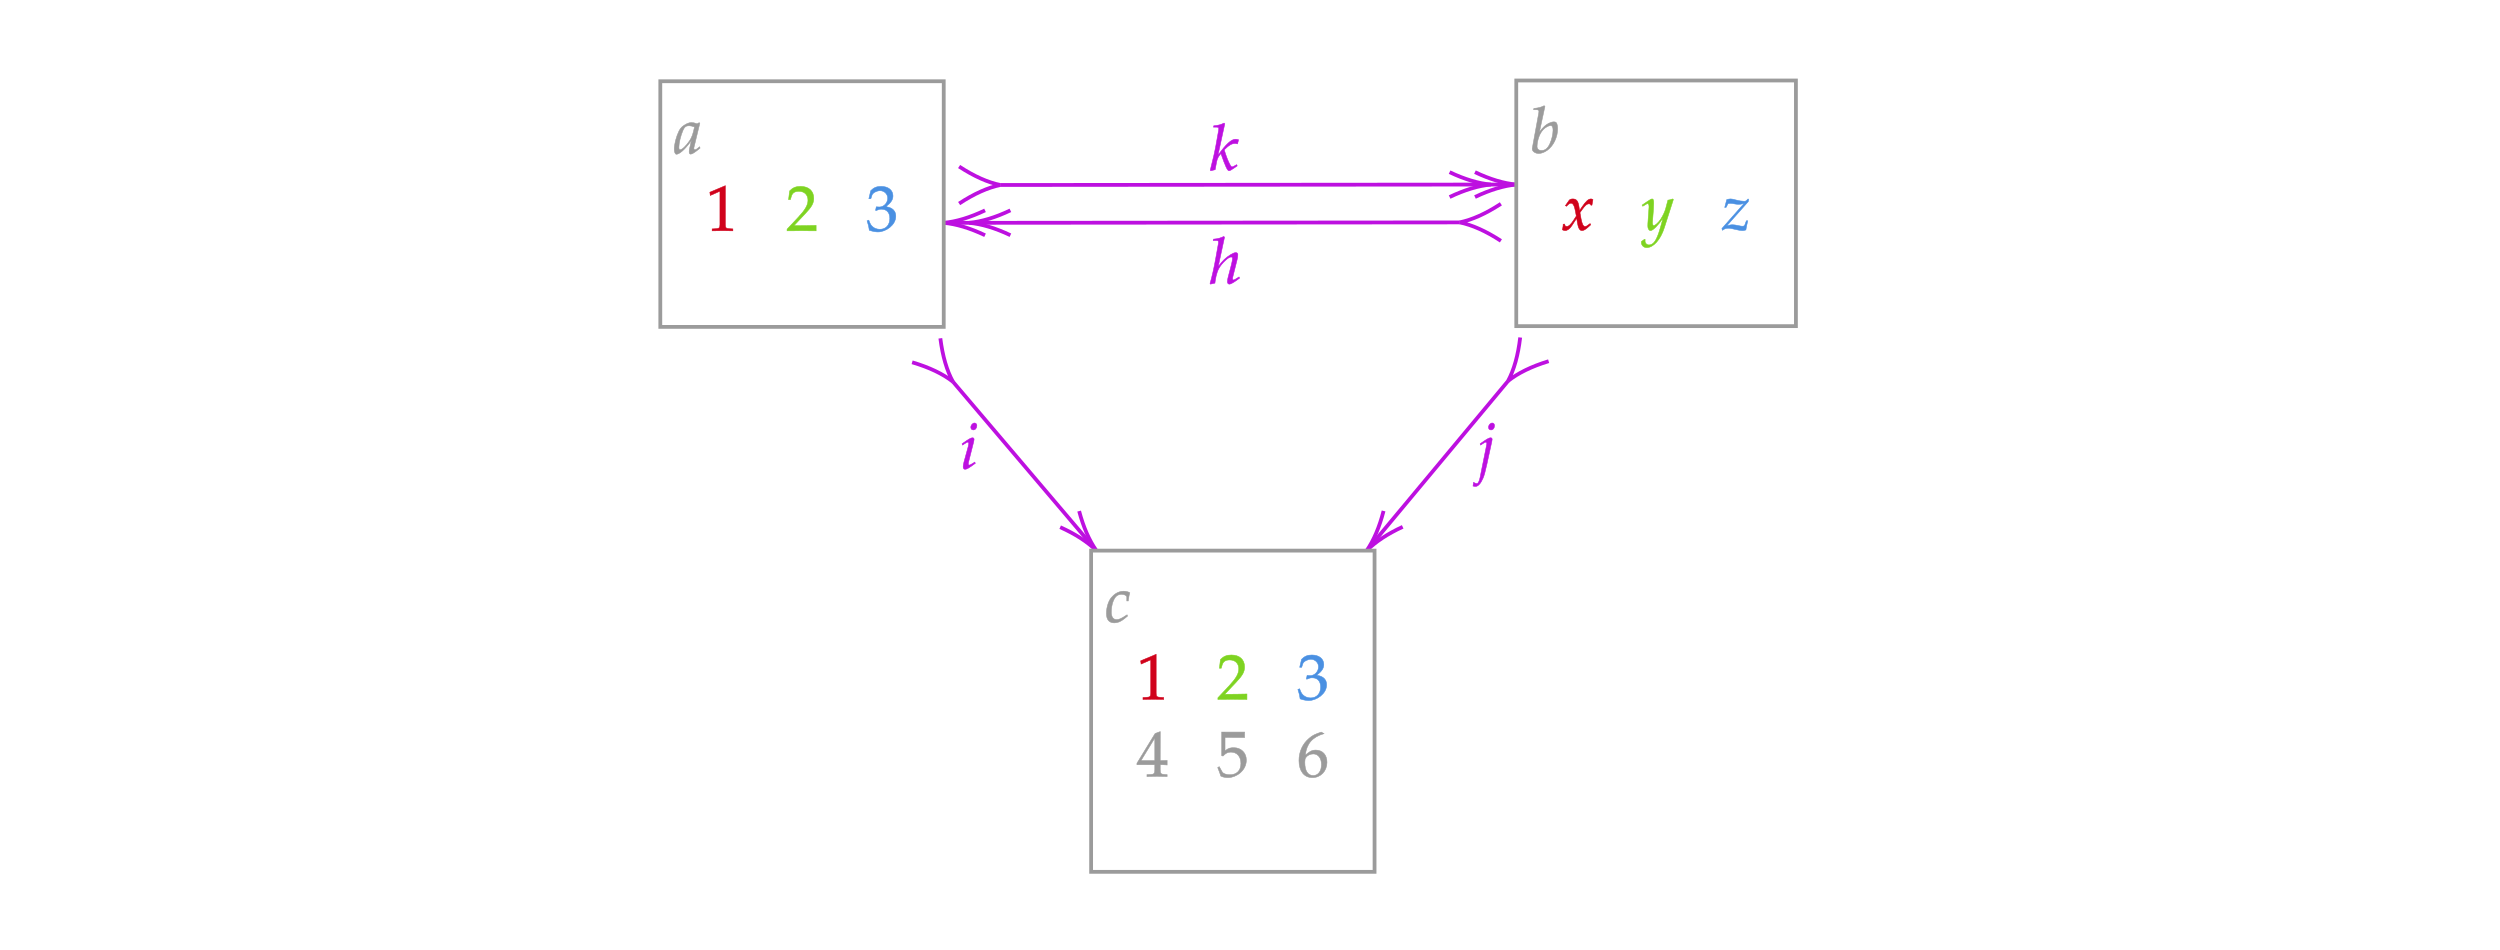
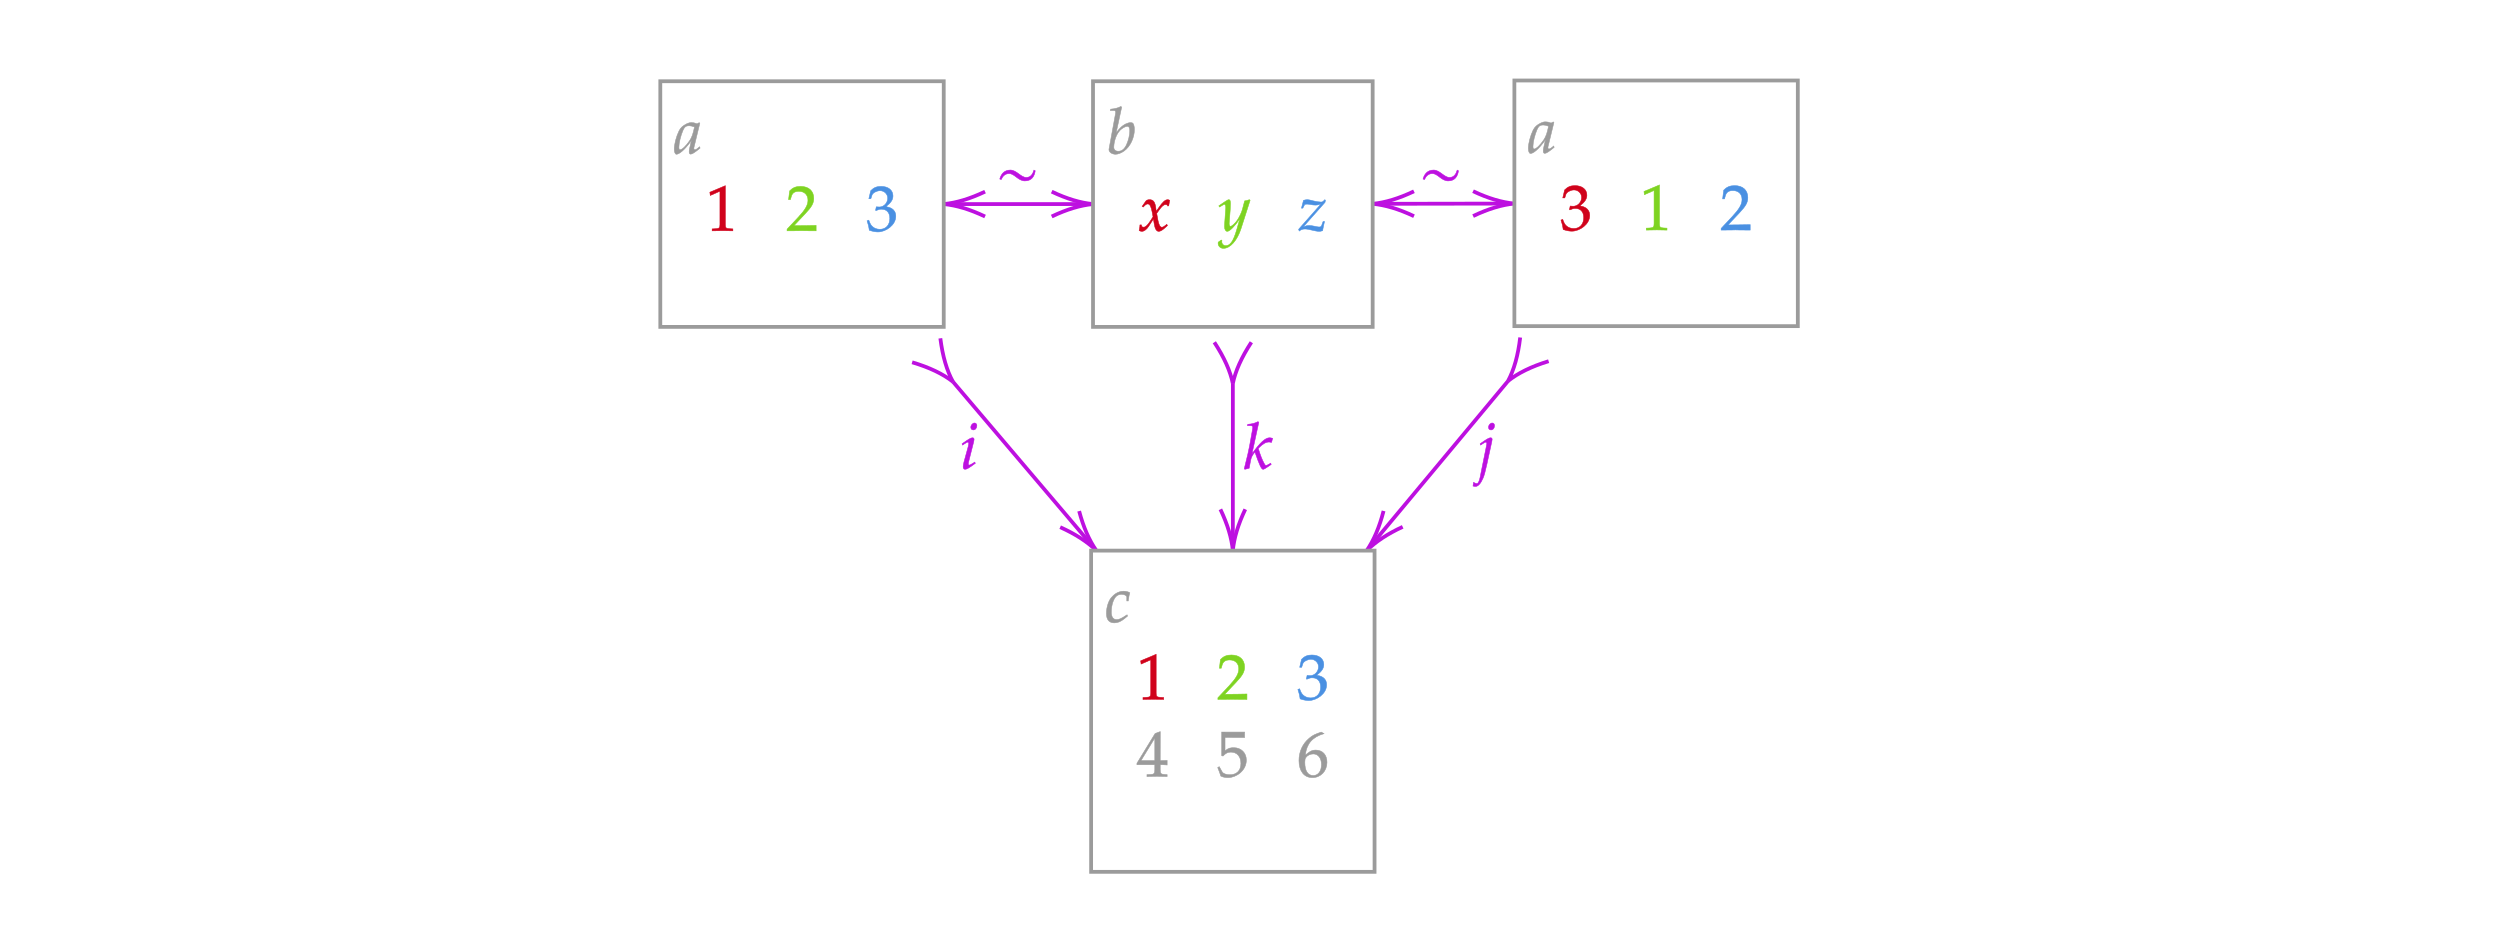
<svg xmlns="http://www.w3.org/2000/svg" x="0" y="0" width="661.533" height="251.267" style="         width:661.533px;         height:251.267px;         background: transparent;         fill: none; ">
  <svg class="role-diagram-draw-area">
    <g class="shapes-region" style="stroke: black; fill: none;">
      <g />
    </g>
    <g>
      <g class="connection-group">
        <g class="arrow-line">
          <path class="connection real" stroke-dasharray="" d="  M252.17,101.02 L288.83,144.18" style="stroke: rgb(189, 16, 224); stroke-opacity: 1; stroke-width: 1px; fill: none; fill-opacity: 1;" />
          <g stroke="rgb(189,16,224)" stroke-opacity="1" transform="matrix(-0.6474551,-0.7621036,0.7621036,-0.6474551,290.1222,145.7)" style="stroke: rgb(189, 16, 224); stroke-width: 1px;">
            <path d=" M10.93,-3.29 Q4.96,-0.45 0,0 Q4.96,0.45 10.93,3.29" />
          </g>
          <g stroke="rgb(189,16,224)" stroke-opacity="1" transform="matrix(-0.6474551,-0.7621036,0.7621036,-0.6474551,252.1711,101.0243)" style="stroke: rgb(189, 16, 224); stroke-width: 1px;">
            <path d=" M10.93,-4.9 Q4.96,-1 0,0 Q4.96,1 10.93,4.9" />
          </g>
        </g>
      </g>
      <g class="connection-group">
        <g class="arrow-line">
          <path class="connection real" stroke-dasharray="" d="  M399.03,100.84 L362.92,144.16" style="stroke: rgb(189, 16, 224); stroke-opacity: 1; stroke-width: 1px; fill: none; fill-opacity: 1;" />
          <g stroke="rgb(189,16,224)" stroke-opacity="1" transform="matrix(0.6402438,-0.7681718,0.7681718,0.6402438,361.6417,145.7)" style="stroke: rgb(189, 16, 224); stroke-width: 1px;">
            <path d=" M10.93,-3.29 Q4.96,-0.45 0,0 Q4.96,0.45 10.93,3.29" />
          </g>
          <g stroke="rgb(189,16,224)" stroke-opacity="1" transform="matrix(0.6402438,-0.7681718,0.7681718,0.6402438,399.028,100.8364)" style="stroke: rgb(189, 16, 224); stroke-width: 1px;">
            <path d=" M10.93,-4.9 Q4.96,-1 0,0 Q4.96,1 10.93,4.9" />
          </g>
        </g>
      </g>
      <g class="connection-group">
        <g class="arrow-line">
-           <path class="connection real" stroke-dasharray="" d="  M264.72,48.95 L401.23,48.83" style="stroke: rgb(189, 16, 224); stroke-width: 1px; fill: none; fill-opacity: 1; stroke-opacity: 1;" />
-           <g stroke="rgb(189,16,224)" transform="matrix(-0.9999996,0.0008726645,-0.0008726645,-0.9999996,401.225,48.83274)" style="stroke: rgb(189, 16, 224); stroke-width: 1px;" stroke-opacity="1">
-             <path d=" M17.64,-3.29 Q11.67,-0.45 6.71,0 Q11.67,0.45 17.64,3.29 M10.93,-3.29 Q4.96,-0.45 0,0 Q4.96,0.45 10.93,3.29" />
-           </g>
-           <g stroke="rgb(189,16,224)" stroke-opacity="1" transform="matrix(-0.9999996,0.0008726645,-0.0008726645,-0.9999996,264.725,48.95354)" style="stroke: rgb(189, 16, 224); stroke-width: 1px;">
+           <path class="connection real" stroke-dasharray="" d="  M326.23,101.5 L326.23,143.7" style="stroke: rgb(189, 16, 224); stroke-width: 1px; fill: none; fill-opacity: 1; stroke-opacity: 1;" />
+           <g stroke="rgb(189,16,224)" transform="matrix(-1.8369701987210297e-16,-1,1,-1.8369701987210297e-16,326.225,145.7)" style="stroke: rgb(189, 16, 224); stroke-width: 1px;" stroke-opacity="1">
+             <path d=" M10.93,-3.29 Q4.96,-0.45 0,0 Q4.96,0.45 10.93,3.29" />
+           </g>
+           <g stroke="rgb(189,16,224)" stroke-opacity="1" transform="matrix(-1.8369701987210297e-16,-1,1,-1.8369701987210297e-16,326.225,101.5)" style="stroke: rgb(189, 16, 224); stroke-width: 1px;">
            <path d=" M10.93,-4.9 Q4.96,-1 0,0 Q4.96,1 10.93,4.9" />
          </g>
        </g>
      </g>
      <g class="connection-group">
        <g class="arrow-line">
-           <path class="connection real" stroke-dasharray="" d="  M386.23,58.85 L249.73,58.97" style="stroke: rgb(189, 16, 224); stroke-width: 1px; fill: none; fill-opacity: 1; stroke-opacity: 1;" />
-           <g stroke="rgb(189,16,224)" transform="matrix(0.9999996,-0.0008726645,0.0008726645,0.9999996,249.725,58.96682)" style="stroke: rgb(189, 16, 224); stroke-width: 1px;" stroke-opacity="1">
-             <path d=" M17.64,-3.29 Q11.67,-0.45 6.71,0 Q11.67,0.45 17.64,3.29 M10.93,-3.29 Q4.96,-0.45 0,0 Q4.96,0.45 10.93,3.29" />
-           </g>
-           <g stroke="rgb(189,16,224)" stroke-opacity="1" transform="matrix(0.9999996,-0.0008726645,0.0008726645,0.9999996,386.225,58.84602)" style="stroke: rgb(189, 16, 224); stroke-width: 1px;">
-             <path d=" M10.93,-4.9 Q4.96,-1 0,0 Q4.96,1 10.93,4.9" />
-           </g>
-         </g>
-       </g>
-     </g>
-     <g>
-       <g>
-         <rect rx="0" ry="0" x="401.225" y="21.3" width="74" height="65" style="stroke: rgb(155, 155, 155); stroke-opacity: 1; stroke-width: 1px; fill: none; fill-opacity: 1;" />
+           <path class="connection real" stroke-dasharray="" d="  M251.73,54 L287.23,54" style="stroke: rgb(189, 16, 224); stroke-width: 1px; fill: none; fill-opacity: 1; stroke-opacity: 1;" />
+           <g stroke="rgb(189,16,224)" transform="matrix(-1,1.2246467991473532e-16,-1.2246467991473532e-16,-1,289.225,54)" style="stroke: rgb(189, 16, 224); stroke-width: 1px;" stroke-opacity="1">
+             <path d=" M10.93,-3.29 Q4.96,-0.45 0,0 Q4.96,0.45 10.93,3.29" />
+           </g>
+           <g stroke="rgb(189,16,224)" transform="matrix(1,0,0,1,249.725,54)" style="stroke: rgb(189, 16, 224); stroke-width: 1px;" stroke-opacity="1">
+             <path d=" M10.93,-3.29 Q4.96,-0.45 0,0 Q4.96,0.45 10.93,3.29" />
+           </g>
+         </g>
+       </g>
+       <g class="connection-group">
+         <g class="arrow-line">
+           <path class="connection real" stroke-dasharray="" d="  M365.22,53.93 L398.73,53.87" style="stroke: rgb(189, 16, 224); stroke-width: 1px; fill: none; fill-opacity: 1; stroke-opacity: 1;" />
+           <g stroke="rgb(189,16,224)" transform="matrix(-0.9999985,0.001745328,-0.001745328,-0.9999985,400.725,53.86697)" style="stroke: rgb(189, 16, 224); stroke-width: 1px;" stroke-opacity="1">
+             <path d=" M10.93,-3.29 Q4.96,-0.45 0,0 Q4.96,0.45 10.93,3.29" />
+           </g>
+           <g stroke="rgb(189,16,224)" stroke-opacity="1" transform="matrix(0.9999985,-0.001745328,0.001745328,0.9999985,363.225,53.93393)" style="stroke: rgb(189, 16, 224); stroke-width: 1px;">
+             <path d=" M10.93,-3.29 Q4.96,-0.45 0,0 Q4.96,0.45 10.93,3.29" />
+           </g>
+         </g>
+       </g>
+     </g>
+     <g>
+       <g>
+         <rect rx="0" ry="0" x="400.725" y="21.3" width="75" height="65" style="stroke: rgb(155, 155, 155); stroke-opacity: 1; stroke-width: 1px; fill: none; fill-opacity: 1;" />
      </g>
      <g>
        <rect rx="0" ry="0" x="174.725" y="21.5" width="75" height="65" style="stroke: rgb(155, 155, 155); stroke-opacity: 1; stroke-width: 1px; fill: none; fill-opacity: 1;" />
      </g>
      <g>
        <rect rx="0" ry="0" x="288.725" y="145.7" width="75" height="85" style="stroke: rgb(155, 155, 155); stroke-opacity: 1; stroke-width: 1px; fill: none; fill-opacity: 1;" />
+       </g>
+       <g>
+         <rect rx="0" ry="0" x="289.225" y="21.5" width="74" height="65" style="stroke: rgb(155, 155, 155); stroke-opacity: 1; stroke-width: 1px; fill: none; fill-opacity: 1;" />
      </g>
    </g>
    <g />
  </svg>
  <svg width="660" height="249.733" style="width:660px;height:249.733px;font-family:Asana-Math, Asana;background:transparent;">
    <g>
      <g>
        <g>
-           <g transform="matrix(1,0,0,1,404.8167,40.43335)">
-             <path transform="matrix(0.017,0,0,-0.017,0,0)" d="M235 722L223 733C171 707 135 698 63 691L59 670L107 670C131 670 141 663 141 646C141 639 140 628 139 622L38 71C37 68 37 64 37 61C37 22 85 -11 140 -11C177 -11 228 8 271 39C367 107 433 244 433 376C433 414 424 453 412 468C405 477 392 482 377 482C353 482 323 474 295 460C244 433 211 403 149 324ZM322 424C348 424 361 401 361 352C361 288 340 202 310 137C277 68 237 36 183 36C137 36 112 59 112 101C112 135 127 276 208 361C241 395 293 424 322 424Z" stroke="rgb(155,155,155)" stroke-opacity="1" stroke-width="8" fill="rgb(155,155,155)" fill-opacity="1" />
-           </g>
-         </g>
-       </g>
-       <g>
-         <g>
-           <g transform="matrix(1,0,0,1,404.8167,60.83331)">
-             <path transform="matrix(0.017,0,0,-0.017,0,0)" d="" stroke="rgb(189,16,224)" stroke-opacity="1" stroke-width="8" fill="rgb(189,16,224)" fill-opacity="1" />
-           </g>
-         </g>
-         <g>
-           <g transform="matrix(1,0,0,1,413.2833,60.83331)">
-             <path transform="matrix(0.017,0,0,-0.017,0,0)" d="M9 1C24 -7 40 -11 52 -11C85 -11 124 18 155 65L231 182L242 113C255 28 278 -11 314 -11C336 -11 368 6 400 35L449 79L440 98C404 68 379 53 363 53C348 53 335 63 325 83C316 102 305 139 300 168L282 269L317 318C364 383 391 406 422 406C438 406 450 398 455 383L469 387L484 472C472 479 463 482 454 482C414 482 374 446 312 354L275 299L269 347C257 446 230 482 171 482C145 482 123 474 114 461L56 378L73 368C103 402 123 416 142 416C175 416 197 375 214 277L225 215L185 153C142 86 108 54 80 54C65 54 54 58 52 63L41 91L21 88C21 53 13 27 9 1Z" stroke="rgb(208,2,27)" stroke-opacity="1" stroke-width="8" fill="rgb(208,2,27)" fill-opacity="1" />
-           </g>
-         </g>
-         <g>
-           <g transform="matrix(1,0,0,1,421.7667,60.83331)">
-             <path transform="matrix(0.017,0,0,-0.017,0,0)" d="" stroke="rgb(189,16,224)" stroke-opacity="1" stroke-width="8" fill="rgb(189,16,224)" fill-opacity="1" />
-           </g>
-         </g>
-         <g>
-           <g transform="matrix(1,0,0,1,434.4667,60.83331)">
-             <path transform="matrix(0.017,0,0,-0.017,0,0)" d="M-7 -180C-8 -187 -8 -193 -8 -198C-8 -241 29 -276 74 -276C180 -276 290 -152 349 33L490 473L479 482C450 471 427 465 405 463L370 331C358 284 323 211 290 162C255 111 206 67 184 67C172 67 163 90 164 115L180 322C182 353 184 391 184 419C184 464 177 482 160 482C147 482 133 475 85 442L3 386L14 368L64 398C69 401 80 410 89 410C103 410 111 391 111 358C111 357 111 351 110 343L93 100L92 60C92 18 110 -11 135 -11C172 -11 256 74 331 187L282 16C231 -161 181 -234 111 -234C76 -234 49 -207 49 -172C49 -167 50 -159 51 -150L41 -146Z" stroke="rgb(126,211,33)" stroke-opacity="1" stroke-width="8" fill="rgb(126,211,33)" fill-opacity="1" />
-           </g>
-         </g>
-         <g>
-           <g transform="matrix(1,0,0,1,442.95,60.83331)">
-             <path transform="matrix(0.017,0,0,-0.017,0,0)" d="" stroke="rgb(189,16,224)" stroke-opacity="1" stroke-width="8" fill="rgb(189,16,224)" fill-opacity="1" />
-           </g>
-         </g>
-         <g>
-           <g transform="matrix(1,0,0,1,455.65,60.83331)">
-             <path transform="matrix(0.017,0,0,-0.017,0,0)" d="M322 -11C334 -11 343 -9 372 -1C383 61 391 95 402 142L380 142L358 82C352 64 340 57 319 57C307 57 291 59 270 64L252 68C219 75 185 80 166 80C134 80 107 74 71 59L410 441L416 473L407 482L384 459C374 449 364 445 350 445C316 445 264 453 216 466L198 471C170 478 150 482 136 482C119 482 99 479 75 472L43 350L64 350L94 408C111 412 120 413 133 413C174 413 206 398 259 398C295 398 319 404 352 421L-1 21L8 -6C37 17 64 26 99 26C162 26 253 -11 322 -11Z" stroke="rgb(74,144,226)" stroke-opacity="1" stroke-width="8" fill="rgb(74,144,226)" fill-opacity="1" />
-           </g>
-         </g>
-         <g>
-           <g transform="matrix(1,0,0,1,463.1833,60.83331)">
+           <g transform="matrix(1,0,0,1,404.35,40.43332)">
+             <path transform="matrix(0.017,0,0,-0.017,0,0)" d="M271 204L242 77C238 60 236 42 236 26C236 4 245 -9 260 -9C283 -9 324 17 406 85L399 106C375 86 346 59 324 59C315 59 309 68 309 82C309 87 309 90 310 93L402 472L392 481L359 463C318 478 301 482 274 482C246 482 226 477 199 464C137 433 104 403 79 354C35 265 4 145 4 67C4 23 19 -11 38 -11C75 -11 155 41 271 204ZM319 414C297 305 278 253 244 201C187 117 126 59 94 59C82 59 76 72 76 99C76 163 104 280 139 360C163 415 186 433 234 433C257 433 275 429 319 414Z" stroke="rgb(155,155,155)" stroke-opacity="1" stroke-width="8" fill="rgb(155,155,155)" fill-opacity="1" />
+           </g>
+         </g>
+       </g>
+       <g>
+         <g>
+           <g transform="matrix(1,0,0,1,404.35,60.83333)">
+             <path transform="matrix(0.017,0,0,-0.017,0,0)" d="" stroke="rgb(189,16,224)" stroke-opacity="1" stroke-width="8" fill="rgb(189,16,224)" fill-opacity="1" />
+           </g>
+         </g>
+         <g>
+           <g transform="matrix(1,0,0,1,412.8,60.83333)">
+             <path transform="matrix(0.017,0,0,-0.017,0,0)" d="M462 224C462 345 355 366 308 374C388 436 418 482 418 541C418 630 344 689 233 689C165 689 120 670 72 622L43 498L74 498L92 554C103 588 166 622 218 622C283 622 336 569 336 506C336 431 277 368 206 368C198 368 187 369 174 370L159 371L147 318L154 312C192 329 211 334 238 334C321 334 369 281 369 190C369 88 308 21 215 21C169 21 128 36 98 64C74 86 61 109 42 163L15 153C36 92 44 56 50 6C103 -12 147 -20 184 -20C307 -20 462 87 462 224Z" stroke="rgb(208,2,27)" stroke-opacity="1" stroke-width="8" fill="rgb(208,2,27)" fill-opacity="1" />
+           </g>
+         </g>
+         <g>
+           <g transform="matrix(1,0,0,1,421.3,60.83333)">
+             <path transform="matrix(0.017,0,0,-0.017,0,0)" d="" stroke="rgb(189,16,224)" stroke-opacity="1" stroke-width="8" fill="rgb(189,16,224)" fill-opacity="1" />
+           </g>
+         </g>
+         <g>
+           <g transform="matrix(1,0,0,1,434,60.83333)">
+             <path transform="matrix(0.017,0,0,-0.017,0,0)" d="M418 -3L418 27L366 30C311 33 301 44 301 96L301 700L60 598L67 548L217 614L217 96C217 44 206 33 152 30L96 27L96 -3C250 0 250 0 261 0C292 0 402 -3 418 -3Z" stroke="rgb(126,211,33)" stroke-opacity="1" stroke-width="8" fill="rgb(126,211,33)" fill-opacity="1" />
+           </g>
+         </g>
+         <g>
+           <g transform="matrix(1,0,0,1,442.4833,60.83333)">
+             <path transform="matrix(0.017,0,0,-0.017,0,0)" d="" stroke="rgb(189,16,224)" stroke-opacity="1" stroke-width="8" fill="rgb(189,16,224)" fill-opacity="1" />
+           </g>
+         </g>
+         <g>
+           <g transform="matrix(1,0,0,1,455.1667,60.83333)">
+             <path transform="matrix(0.017,0,0,-0.017,0,0)" d="M16 23L16 -3C203 -3 203 0 239 0C275 0 275 -3 468 -3L468 82C353 77 307 81 122 77L304 270C401 373 431 428 431 503C431 618 353 689 226 689C154 689 105 669 56 619L39 483L68 483L81 529C97 587 133 612 200 612C286 612 341 558 341 473C341 398 299 324 186 204Z" stroke="rgb(74,144,226)" stroke-opacity="1" stroke-width="8" fill="rgb(74,144,226)" fill-opacity="1" />
+           </g>
+         </g>
+         <g>
+           <g transform="matrix(1,0,0,1,463.6667,60.83333)">
            <path transform="matrix(0.017,0,0,-0.017,0,0)" d="" stroke="rgb(189,16,224)" stroke-opacity="1" stroke-width="8" fill="rgb(189,16,224)" fill-opacity="1" />
          </g>
        </g>
      </g>
      <g />
    </g>
    <g>
      <g>
        <g>
          <g transform="matrix(1,0,0,1,178.35,40.63333)">
            <path transform="matrix(0.017,0,0,-0.017,0,0)" d="M271 204L242 77C238 60 236 42 236 26C236 4 245 -9 260 -9C283 -9 324 17 406 85L399 106C375 86 346 59 324 59C315 59 309 68 309 82C309 87 309 90 310 93L402 472L392 481L359 463C318 478 301 482 274 482C246 482 226 477 199 464C137 433 104 403 79 354C35 265 4 145 4 67C4 23 19 -11 38 -11C75 -11 155 41 271 204ZM319 414C297 305 278 253 244 201C187 117 126 59 94 59C82 59 76 72 76 99C76 163 104 280 139 360C163 415 186 433 234 433C257 433 275 429 319 414Z" stroke="rgb(155,155,155)" stroke-opacity="1" stroke-width="8" fill="rgb(155,155,155)" fill-opacity="1" />
          </g>
        </g>
      </g>
      <g>
        <g>
          <g transform="matrix(1,0,0,1,178.35,61.03333)">
            <path transform="matrix(0.017,0,0,-0.017,0,0)" d="" stroke="rgb(189,16,224)" stroke-opacity="1" stroke-width="8" fill="rgb(189,16,224)" fill-opacity="1" />
          </g>
        </g>
        <g>
          <g transform="matrix(1,0,0,1,186.8167,61.03333)">
            <path transform="matrix(0.017,0,0,-0.017,0,0)" d="M418 -3L418 27L366 30C311 33 301 44 301 96L301 700L60 598L67 548L217 614L217 96C217 44 206 33 152 30L96 27L96 -3C250 0 250 0 261 0C292 0 402 -3 418 -3Z" stroke="rgb(208,2,27)" stroke-opacity="1" stroke-width="8" fill="rgb(208,2,27)" fill-opacity="1" />
          </g>
        </g>
        <g>
          <g transform="matrix(1,0,0,1,195.3,61.03333)">
            <path transform="matrix(0.017,0,0,-0.017,0,0)" d="" stroke="rgb(189,16,224)" stroke-opacity="1" stroke-width="8" fill="rgb(189,16,224)" fill-opacity="1" />
          </g>
        </g>
        <g>
          <g transform="matrix(1,0,0,1,208,61.03333)">
            <path transform="matrix(0.017,0,0,-0.017,0,0)" d="M16 23L16 -3C203 -3 203 0 239 0C275 0 275 -3 468 -3L468 82C353 77 307 81 122 77L304 270C401 373 431 428 431 503C431 618 353 689 226 689C154 689 105 669 56 619L39 483L68 483L81 529C97 587 133 612 200 612C286 612 341 558 341 473C341 398 299 324 186 204Z" stroke="rgb(126,211,33)" stroke-opacity="1" stroke-width="8" fill="rgb(126,211,33)" fill-opacity="1" />
          </g>
        </g>
        <g>
          <g transform="matrix(1,0,0,1,216.4833,61.03333)">
            <path transform="matrix(0.017,0,0,-0.017,0,0)" d="" stroke="rgb(189,16,224)" stroke-opacity="1" stroke-width="8" fill="rgb(189,16,224)" fill-opacity="1" />
          </g>
        </g>
        <g>
          <g transform="matrix(1,0,0,1,229.1833,61.03333)">
            <path transform="matrix(0.017,0,0,-0.017,0,0)" d="M462 224C462 345 355 366 308 374C388 436 418 482 418 541C418 630 344 689 233 689C165 689 120 670 72 622L43 498L74 498L92 554C103 588 166 622 218 622C283 622 336 569 336 506C336 431 277 368 206 368C198 368 187 369 174 370L159 371L147 318L154 312C192 329 211 334 238 334C321 334 369 281 369 190C369 88 308 21 215 21C169 21 128 36 98 64C74 86 61 109 42 163L15 153C36 92 44 56 50 6C103 -12 147 -20 184 -20C307 -20 462 87 462 224Z" stroke="rgb(74,144,226)" stroke-opacity="1" stroke-width="8" fill="rgb(74,144,226)" fill-opacity="1" />
          </g>
        </g>
        <g>
          <g transform="matrix(1,0,0,1,237.6667,61.03333)">
            <path transform="matrix(0.017,0,0,-0.017,0,0)" d="" stroke="rgb(189,16,224)" stroke-opacity="1" stroke-width="8" fill="rgb(189,16,224)" fill-opacity="1" />
          </g>
        </g>
      </g>
      <g />
    </g>
    <g>
      <g>
        <g>
          <g transform="matrix(1,0,0,1,292.35,164.6333)">
            <path transform="matrix(0.017,0,0,-0.017,0,0)" d="M342 330L365 330C373 395 380 432 389 458C365 473 330 482 293 482C248 483 175 463 118 400C64 352 25 241 25 136C25 40 67 -11 147 -11C201 -11 249 9 304 54L354 95L346 115L331 105C259 57 221 40 186 40C130 40 101 80 101 159C101 267 136 371 185 409C206 425 230 433 261 433C306 433 342 414 342 390Z" stroke="rgb(155,155,155)" stroke-opacity="1" stroke-width="8" fill="rgb(155,155,155)" fill-opacity="1" />
          </g>
        </g>
      </g>
      <g>
        <g>
          <g transform="matrix(1,0,0,1,292.35,185.0333)">
            <path transform="matrix(0.017,0,0,-0.017,0,0)" d="" stroke="rgb(189,16,224)" stroke-opacity="1" stroke-width="8" fill="rgb(189,16,224)" fill-opacity="1" />
          </g>
        </g>
        <g>
          <g transform="matrix(1,0,0,1,300.8167,185.0333)">
            <path transform="matrix(0.017,0,0,-0.017,0,0)" d="M418 -3L418 27L366 30C311 33 301 44 301 96L301 700L60 598L67 548L217 614L217 96C217 44 206 33 152 30L96 27L96 -3C250 0 250 0 261 0C292 0 402 -3 418 -3Z" stroke="rgb(208,2,27)" stroke-opacity="1" stroke-width="8" fill="rgb(208,2,27)" fill-opacity="1" />
          </g>
        </g>
        <g>
          <g transform="matrix(1,0,0,1,309.3,185.0333)">
            <path transform="matrix(0.017,0,0,-0.017,0,0)" d="" stroke="rgb(189,16,224)" stroke-opacity="1" stroke-width="8" fill="rgb(189,16,224)" fill-opacity="1" />
          </g>
        </g>
        <g>
          <g transform="matrix(1,0,0,1,322,185.0333)">
            <path transform="matrix(0.017,0,0,-0.017,0,0)" d="M16 23L16 -3C203 -3 203 0 239 0C275 0 275 -3 468 -3L468 82C353 77 307 81 122 77L304 270C401 373 431 428 431 503C431 618 353 689 226 689C154 689 105 669 56 619L39 483L68 483L81 529C97 587 133 612 200 612C286 612 341 558 341 473C341 398 299 324 186 204Z" stroke="rgb(126,211,33)" stroke-opacity="1" stroke-width="8" fill="rgb(126,211,33)" fill-opacity="1" />
          </g>
        </g>
        <g>
          <g transform="matrix(1,0,0,1,330.4833,185.0333)">
            <path transform="matrix(0.017,0,0,-0.017,0,0)" d="" stroke="rgb(189,16,224)" stroke-opacity="1" stroke-width="8" fill="rgb(189,16,224)" fill-opacity="1" />
          </g>
        </g>
        <g>
          <g transform="matrix(1,0,0,1,343.1833,185.0333)">
            <path transform="matrix(0.017,0,0,-0.017,0,0)" d="M462 224C462 345 355 366 308 374C388 436 418 482 418 541C418 630 344 689 233 689C165 689 120 670 72 622L43 498L74 498L92 554C103 588 166 622 218 622C283 622 336 569 336 506C336 431 277 368 206 368C198 368 187 369 174 370L159 371L147 318L154 312C192 329 211 334 238 334C321 334 369 281 369 190C369 88 308 21 215 21C169 21 128 36 98 64C74 86 61 109 42 163L15 153C36 92 44 56 50 6C103 -12 147 -20 184 -20C307 -20 462 87 462 224Z" stroke="rgb(74,144,226)" stroke-opacity="1" stroke-width="8" fill="rgb(74,144,226)" fill-opacity="1" />
          </g>
        </g>
        <g>
          <g transform="matrix(1,0,0,1,351.6667,185.0333)">
            <path transform="matrix(0.017,0,0,-0.017,0,0)" d="" stroke="rgb(189,16,224)" stroke-opacity="1" stroke-width="8" fill="rgb(189,16,224)" fill-opacity="1" />
          </g>
        </g>
      </g>
      <g>
        <g>
          <g transform="matrix(1,0,0,1,292.35,205.4333)">
            <path transform="matrix(0.017,0,0,-0.017,0,0)" d="M778 181L778 106C778 46 767 32 718 30L656 27L656 -3C789 0 789 0 813 0C837 0 837 0 970 -3L970 27L922 30C873 33 862 46 862 106L862 181C921 181 942 180 970 177L970 248L862 245L863 697L783 667L500 204L500 181ZM778 245L563 245L778 597ZM2203 253C2203 366 2122 446 2008 446C1960 446 1924 443 1871 396L1871 605L2176 604L2176 689L1819 690L1819 322L1839 316C1886 363 1913 377 1962 377C2058 377 2118 309 2118 201C2118 90 2054 25 1945 25C1891 25 1841 43 1827 69L1781 151L1757 137C1780 80 1792 48 1806 4C1834 -11 1874 -20 1917 -20C2045 -20 2203 89 2203 253ZM3121 331C3142 512 3231 611 3411 665L3369 689C3273 657 3232 637 3181 593C3078 506 3022 384 3022 247C3022 82 3102 -20 3231 -20C3361 -20 3458 83 3458 219C3458 334 3389 409 3283 409C3206 409 3174 370 3121 331ZM3245 349C3321 349 3372 283 3372 184C3372 80 3321 13 3244 13C3159 13 3113 86 3113 220C3113 255 3117 274 3128 291C3150 325 3197 349 3245 349Z" stroke="rgb(155,155,155)" stroke-opacity="1" stroke-width="8" fill="rgb(155,155,155)" fill-opacity="1" />
          </g>
        </g>
      </g>
      <g />
    </g>
    <g>
      <g>
        <g>
          <g transform="matrix(1,0,0,1,254,124.0333)">
            <path transform="matrix(0.017,0,0,-0.017,0,0)" d="M34 388L41 368L73 389C110 412 113 414 120 414C130 414 138 404 138 391C138 384 134 361 130 347L64 107C56 76 51 49 51 30C51 6 62 -9 81 -9C107 -9 143 12 241 85L231 103L205 86C176 67 153 56 144 56C137 56 131 66 131 76C131 86 133 95 138 116L215 420C219 437 221 448 221 456C221 473 212 482 196 482C174 482 137 461 62 408ZM228 712C199 712 170 679 170 645C170 620 185 604 209 604C240 604 264 633 264 671C264 695 249 712 228 712Z" stroke="rgb(189,16,224)" stroke-opacity="1" stroke-width="8" fill="rgb(189,16,224)" fill-opacity="1" />
          </g>
        </g>
      </g>
    </g>
    <g>
      <g>
        <g>
          <g transform="matrix(1,0,0,1,390.0167,124.0333)">
            <path transform="matrix(0.017,0,0,-0.017,0,0)" d="M194 351L94 -144C83 -196 65 -231 47 -231C33 -231 15 -225 -6 -212L-14 -269C-4 -274 9 -276 24 -276C64 -276 104 -233 140 -152C160 -107 174 -57 202 70L278 420C282 438 284 451 284 457C284 473 275 482 259 482C237 482 200 461 125 408L97 388L104 368L136 389C173 412 176 414 183 414C193 414 201 404 201 391C201 382 194 356 194 351ZM285 712C256 712 227 679 227 645C227 620 242 604 266 604C297 604 321 633 321 671C321 695 306 712 285 712Z" stroke="rgb(189,16,224)" stroke-opacity="1" stroke-width="8" fill="rgb(189,16,224)" fill-opacity="1" />
          </g>
        </g>
      </g>
    </g>
    <g>
      <g>
        <g>
-           <g transform="matrix(1,0,0,1,320.0167,45.03333)">
+           <g transform="matrix(1,0,0,1,263.5667,51.03333)">
+             <path transform="matrix(0.017,0,0,-0.017,0,0)" d="M610 344L590 354C572 293 540 240 470 240C388 240 318 355 224 355C132 355 82 300 58 216L80 207C104 261 142 300 204 300C286 300 346 186 448 186C550 186 596 251 610 344Z" stroke="rgb(189,16,224)" stroke-opacity="1" stroke-width="8" fill="rgb(189,16,224)" fill-opacity="1" />
+           </g>
+         </g>
+       </g>
+     </g>
+     <g>
+       <g>
+         <g>
+           <g transform="matrix(1,0,0,1,292.8167,40.63333)">
+             <path transform="matrix(0.017,0,0,-0.017,0,0)" d="M235 722L223 733C171 707 135 698 63 691L59 670L107 670C131 670 141 663 141 646C141 639 140 628 139 622L38 71C37 68 37 64 37 61C37 22 85 -11 140 -11C177 -11 228 8 271 39C367 107 433 244 433 376C433 414 424 453 412 468C405 477 392 482 377 482C353 482 323 474 295 460C244 433 211 403 149 324ZM322 424C348 424 361 401 361 352C361 288 340 202 310 137C277 68 237 36 183 36C137 36 112 59 112 101C112 135 127 276 208 361C241 395 293 424 322 424Z" stroke="rgb(155,155,155)" stroke-opacity="1" stroke-width="8" fill="rgb(155,155,155)" fill-opacity="1" />
+           </g>
+         </g>
+       </g>
+       <g>
+         <g>
+           <g transform="matrix(1,0,0,1,292.8167,61.03333)">
+             <path transform="matrix(0.017,0,0,-0.017,0,0)" d="" stroke="rgb(189,16,224)" stroke-opacity="1" stroke-width="8" fill="rgb(189,16,224)" fill-opacity="1" />
+           </g>
+         </g>
+         <g>
+           <g transform="matrix(1,0,0,1,301.2833,61.03333)">
+             <path transform="matrix(0.017,0,0,-0.017,0,0)" d="M9 1C24 -7 40 -11 52 -11C85 -11 124 18 155 65L231 182L242 113C255 28 278 -11 314 -11C336 -11 368 6 400 35L449 79L440 98C404 68 379 53 363 53C348 53 335 63 325 83C316 102 305 139 300 168L282 269L317 318C364 383 391 406 422 406C438 406 450 398 455 383L469 387L484 472C472 479 463 482 454 482C414 482 374 446 312 354L275 299L269 347C257 446 230 482 171 482C145 482 123 474 114 461L56 378L73 368C103 402 123 416 142 416C175 416 197 375 214 277L225 215L185 153C142 86 108 54 80 54C65 54 54 58 52 63L41 91L21 88C21 53 13 27 9 1Z" stroke="rgb(208,2,27)" stroke-opacity="1" stroke-width="8" fill="rgb(208,2,27)" fill-opacity="1" />
+           </g>
+         </g>
+         <g>
+           <g transform="matrix(1,0,0,1,309.7667,61.03333)">
+             <path transform="matrix(0.017,0,0,-0.017,0,0)" d="" stroke="rgb(189,16,224)" stroke-opacity="1" stroke-width="8" fill="rgb(189,16,224)" fill-opacity="1" />
+           </g>
+         </g>
+         <g>
+           <g transform="matrix(1,0,0,1,322.4667,61.03333)">
+             <path transform="matrix(0.017,0,0,-0.017,0,0)" d="M-7 -180C-8 -187 -8 -193 -8 -198C-8 -241 29 -276 74 -276C180 -276 290 -152 349 33L490 473L479 482C450 471 427 465 405 463L370 331C358 284 323 211 290 162C255 111 206 67 184 67C172 67 163 90 164 115L180 322C182 353 184 391 184 419C184 464 177 482 160 482C147 482 133 475 85 442L3 386L14 368L64 398C69 401 80 410 89 410C103 410 111 391 111 358C111 357 111 351 110 343L93 100L92 60C92 18 110 -11 135 -11C172 -11 256 74 331 187L282 16C231 -161 181 -234 111 -234C76 -234 49 -207 49 -172C49 -167 50 -159 51 -150L41 -146Z" stroke="rgb(126,211,33)" stroke-opacity="1" stroke-width="8" fill="rgb(126,211,33)" fill-opacity="1" />
+           </g>
+         </g>
+         <g>
+           <g transform="matrix(1,0,0,1,330.95,61.03333)">
+             <path transform="matrix(0.017,0,0,-0.017,0,0)" d="" stroke="rgb(189,16,224)" stroke-opacity="1" stroke-width="8" fill="rgb(189,16,224)" fill-opacity="1" />
+           </g>
+         </g>
+         <g>
+           <g transform="matrix(1,0,0,1,343.65,61.03333)">
+             <path transform="matrix(0.017,0,0,-0.017,0,0)" d="M322 -11C334 -11 343 -9 372 -1C383 61 391 95 402 142L380 142L358 82C352 64 340 57 319 57C307 57 291 59 270 64L252 68C219 75 185 80 166 80C134 80 107 74 71 59L410 441L416 473L407 482L384 459C374 449 364 445 350 445C316 445 264 453 216 466L198 471C170 478 150 482 136 482C119 482 99 479 75 472L43 350L64 350L94 408C111 412 120 413 133 413C174 413 206 398 259 398C295 398 319 404 352 421L-1 21L8 -6C37 17 64 26 99 26C162 26 253 -11 322 -11Z" stroke="rgb(74,144,226)" stroke-opacity="1" stroke-width="8" fill="rgb(74,144,226)" fill-opacity="1" />
+           </g>
+         </g>
+         <g>
+           <g transform="matrix(1,0,0,1,351.1833,61.03333)">
+             <path transform="matrix(0.017,0,0,-0.017,0,0)" d="" stroke="rgb(189,16,224)" stroke-opacity="1" stroke-width="8" fill="rgb(189,16,224)" fill-opacity="1" />
+           </g>
+         </g>
+       </g>
+       <g />
+     </g>
+     <g>
+       <g>
+         <g>
+           <g transform="matrix(1,0,0,1,329.0167,124.0333)">
            <path transform="matrix(0.017,0,0,-0.017,0,0)" d="M240 722L228 733C176 707 140 698 68 691L64 670L112 670C136 670 146 663 146 646C146 638 145 629 144 622L96 354C82 279 66 210 14 1L23 -9L90 8L113 132C122 180 146 225 180 259C249 59 281 -9 306 -9C319 -9 343 4 387 35L433 67L425 86L382 62C368 54 361 52 353 52C343 52 336 58 327 75C292 139 270 193 231 316L245 330C306 391 352 416 402 416C410 416 421 414 438 410L455 473C437 479 419 482 407 482C341 482 258 405 133 230Z" stroke="rgb(189,16,224)" stroke-opacity="1" stroke-width="8" fill="rgb(189,16,224)" fill-opacity="1" />
          </g>
        </g>
      </g>
    </g>
    <g>
      <g>
        <g>
-           <g transform="matrix(1,0,0,1,320.0167,75.03333)">
-             <path transform="matrix(0.017,0,0,-0.017,0,0)" d="M236 722L224 733C179 711 138 697 64 691L60 670L108 670C126 670 142 667 142 647C142 641 142 632 140 622L98 388C78 272 36 80 10 2L17 -9L86 7C94 64 108 164 148 236C193 317 296 414 338 414C349 414 360 407 360 393C360 375 355 342 345 303L294 107C288 85 281 55 281 31C281 6 291 -9 312 -9C344 -9 412 41 471 85L461 103L435 86C412 71 386 56 374 56C367 56 361 65 361 76C361 88 364 101 368 116L432 372C438 398 443 423 443 447C443 464 437 482 411 482C376 482 299 437 231 374C198 343 172 308 144 273L140 275Z" stroke="rgb(189,16,224)" stroke-opacity="1" stroke-width="8" fill="rgb(189,16,224)" fill-opacity="1" />
+           <g transform="matrix(1,0,0,1,375.5667,51.03333)">
+             <path transform="matrix(0.017,0,0,-0.017,0,0)" d="M610 344L590 354C572 293 540 240 470 240C388 240 318 355 224 355C132 355 82 300 58 216L80 207C104 261 142 300 204 300C286 300 346 186 448 186C550 186 596 251 610 344Z" stroke="rgb(189,16,224)" stroke-opacity="1" stroke-width="8" fill="rgb(189,16,224)" fill-opacity="1" />
          </g>
        </g>
      </g>
    </g>
  </svg>
</svg>
